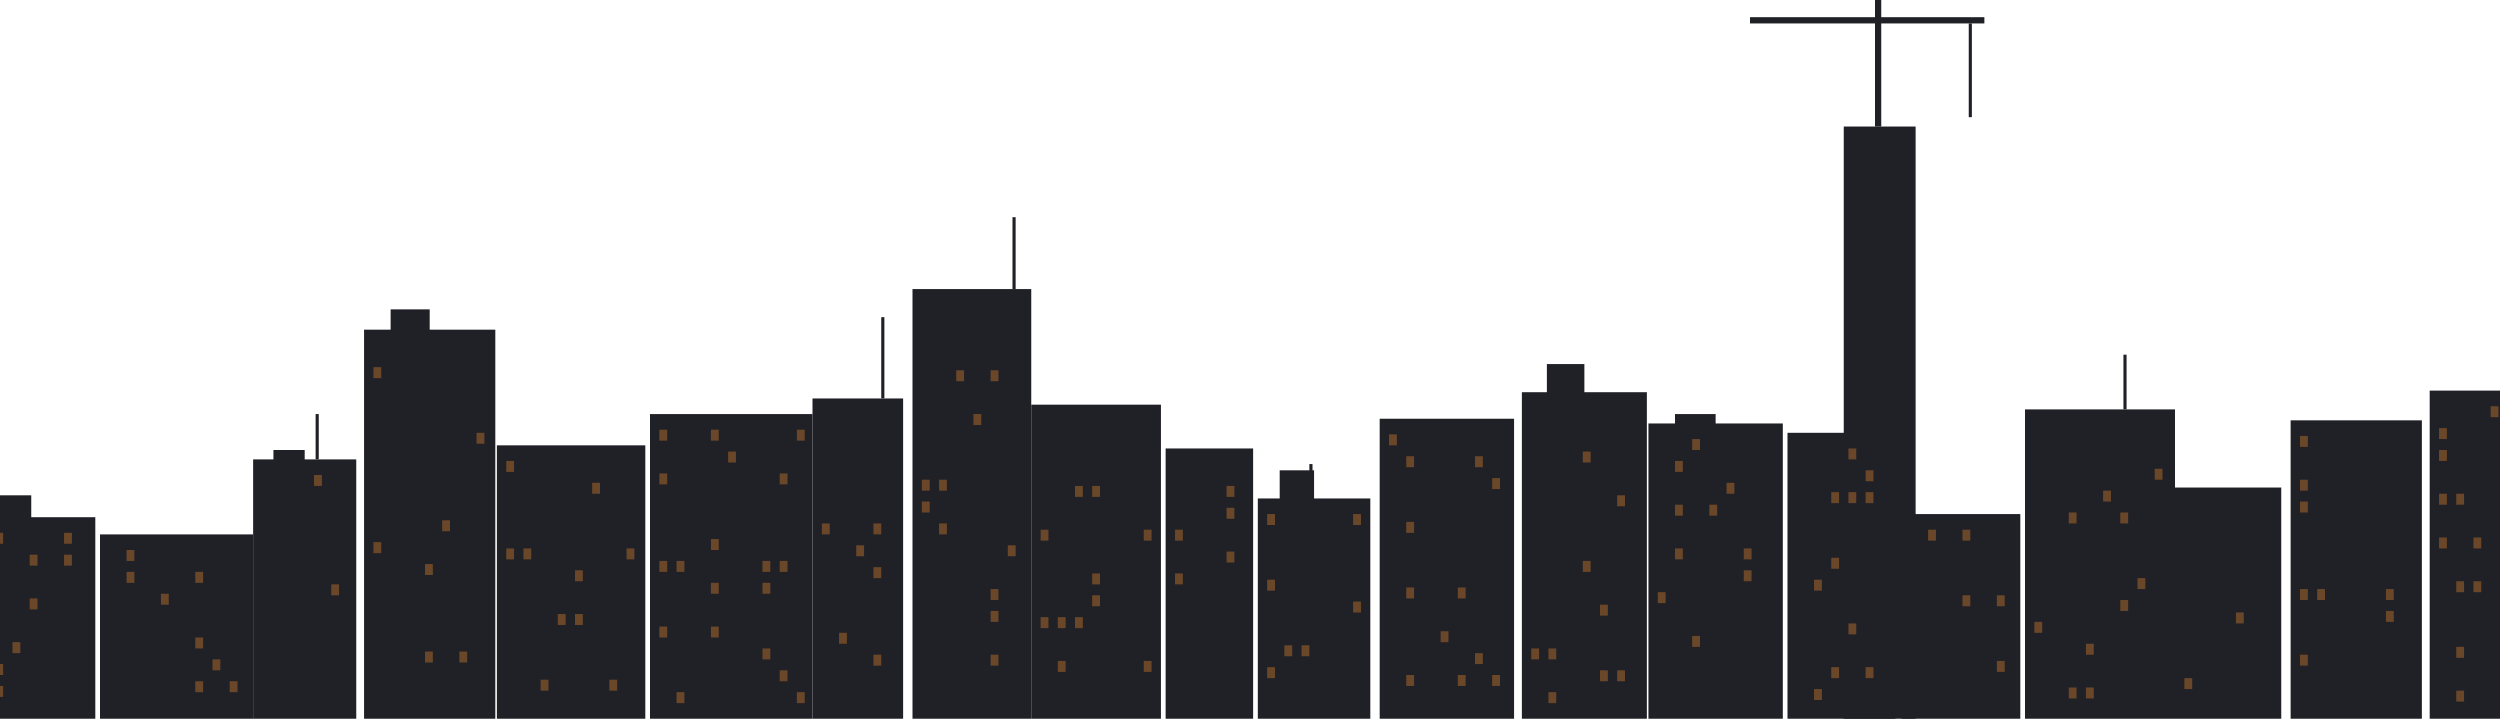
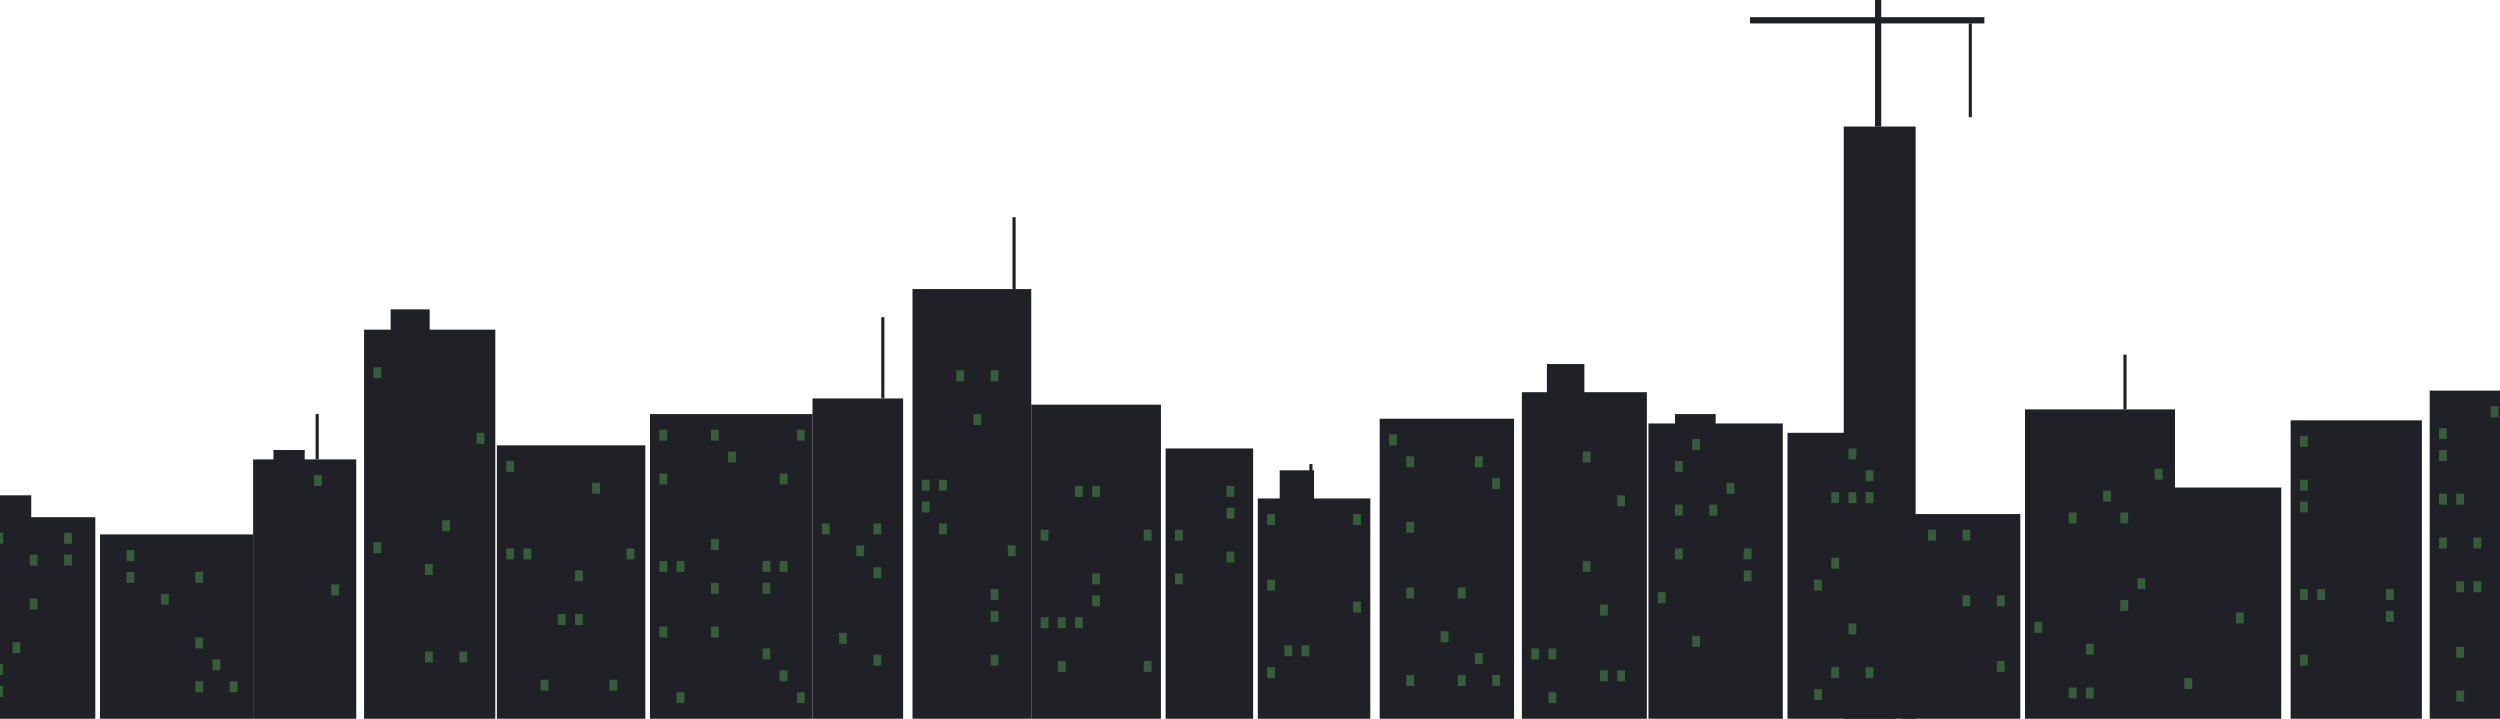
<svg xmlns="http://www.w3.org/2000/svg" viewBox="0 0 1600 460" preserveAspectRatio="xMidYMax slice">
  <g fill="#202027">
    <rect x="-20" y="331" width="81" height="129" />
    <rect x="-4" y="317" width="24" height="15" />
    <rect x="-9" y="279" width="2" height="52" />
    <rect x="64" y="342" width="98" height="118" />
    <rect x="162" y="294" width="66" height="166" />
    <rect x="175" y="288" width="20" height="7" />
    <rect x="202" y="265" width="2" height="29" />
    <rect x="233" y="211" width="84" height="249" />
    <rect x="250" y="198" width="25" height="14" />
    <rect x="318" y="285" width="95" height="175" />
    <rect x="416" y="265" width="104" height="195" />
    <rect x="520" y="255" width="58" height="205" />
    <rect x="564" y="203" width="2" height="52" />
    <rect x="584" y="185" width="76" height="275" />
    <rect x="648" y="139" width="2" height="46" />
    <rect x="660" y="259" width="83" height="201" />
    <rect x="746" y="287" width="56" height="173" />
    <rect x="805" y="319" width="72" height="141" />
    <rect x="819" y="301" width="22" height="19" />
    <rect x="838" y="297" width="2" height="22" />
    <rect x="883" y="268" width="86" height="192" />
    <rect x="974" y="251" width="80" height="209" />
    <rect x="990" y="233" width="24" height="19" />
    <rect x="1055" y="271" width="86" height="189" />
    <rect x="1072" y="265" width="26" height="7" />
    <rect x="1144" y="277" width="69" height="183" />
    <rect x="1217" y="329" width="76" height="131" />
    <rect x="1296" y="262" width="96" height="198" />
    <rect x="1359" y="227" width="2" height="35" />
    <rect x="1392" y="312" width="68" height="148" />
    <rect x="1466" y="269" width="84" height="191" />
    <rect x="1555" y="250" width="51" height="210" />
    <rect x="1180" y="81" width="46" height="379" />
    <rect x="1200" y="-9" width="4" height="90" />
    <rect x="1120" y="11" width="150" height="4" />
    <rect x="1260" y="15" width="2" height="60" />
  </g>
-   <g fill="#a8682a" opacity="0.55">
+   <g fill="#489048" opacity="0.55">
    <rect x="-3" y="341" width="5" height="7" />
    <rect x="41" y="341" width="5" height="7" />
    <rect x="19" y="355" width="5" height="7" />
    <rect x="41" y="355" width="5" height="7" />
    <rect x="-14" y="383" width="5" height="7" />
    <rect x="19" y="383" width="5" height="7" />
    <rect x="8" y="411" width="5" height="7" />
    <rect x="-3" y="425" width="5" height="7" />
    <rect x="-3" y="439" width="5" height="7" />
    <rect x="81" y="352" width="5" height="7" />
    <rect x="81" y="366" width="5" height="7" />
    <rect x="125" y="366" width="5" height="7" />
    <rect x="103" y="380" width="5" height="7" />
    <rect x="125" y="408" width="5" height="7" />
    <rect x="136" y="422" width="5" height="7" />
    <rect x="125" y="436" width="5" height="7" />
    <rect x="147" y="436" width="5" height="7" />
    <rect x="201" y="304" width="5" height="7" />
    <rect x="212" y="374" width="5" height="7" />
    <rect x="239" y="235" width="5" height="7" />
    <rect x="305" y="277" width="5" height="7" />
    <rect x="283" y="333" width="5" height="7" />
    <rect x="239" y="347" width="5" height="7" />
    <rect x="272" y="361" width="5" height="7" />
    <rect x="272" y="417" width="5" height="7" />
    <rect x="294" y="417" width="5" height="7" />
    <rect x="324" y="295" width="5" height="7" />
    <rect x="379" y="309" width="5" height="7" />
    <rect x="324" y="351" width="5" height="7" />
    <rect x="335" y="351" width="5" height="7" />
    <rect x="401" y="351" width="5" height="7" />
    <rect x="368" y="365" width="5" height="7" />
    <rect x="357" y="393" width="5" height="7" />
    <rect x="368" y="393" width="5" height="7" />
    <rect x="346" y="435" width="5" height="7" />
    <rect x="390" y="435" width="5" height="7" />
    <rect x="422" y="275" width="5" height="7" />
    <rect x="455" y="275" width="5" height="7" />
    <rect x="510" y="275" width="5" height="7" />
    <rect x="466" y="289" width="5" height="7" />
    <rect x="422" y="303" width="5" height="7" />
    <rect x="499" y="303" width="5" height="7" />
    <rect x="455" y="345" width="5" height="7" />
    <rect x="422" y="359" width="5" height="7" />
    <rect x="433" y="359" width="5" height="7" />
    <rect x="488" y="359" width="5" height="7" />
    <rect x="499" y="359" width="5" height="7" />
    <rect x="455" y="373" width="5" height="7" />
    <rect x="488" y="373" width="5" height="7" />
    <rect x="422" y="401" width="5" height="7" />
    <rect x="455" y="401" width="5" height="7" />
    <rect x="488" y="415" width="5" height="7" />
    <rect x="499" y="429" width="5" height="7" />
    <rect x="433" y="443" width="5" height="7" />
    <rect x="510" y="443" width="5" height="7" />
    <rect x="526" y="335" width="5" height="7" />
    <rect x="559" y="335" width="5" height="7" />
    <rect x="548" y="349" width="5" height="7" />
    <rect x="559" y="363" width="5" height="7" />
    <rect x="537" y="405" width="5" height="7" />
    <rect x="559" y="419" width="5" height="7" />
    <rect x="612" y="237" width="5" height="7" />
    <rect x="634" y="237" width="5" height="7" />
    <rect x="623" y="265" width="5" height="7" />
    <rect x="590" y="307" width="5" height="7" />
    <rect x="601" y="307" width="5" height="7" />
    <rect x="590" y="321" width="5" height="7" />
    <rect x="601" y="335" width="5" height="7" />
    <rect x="645" y="349" width="5" height="7" />
    <rect x="634" y="377" width="5" height="7" />
    <rect x="634" y="391" width="5" height="7" />
    <rect x="634" y="419" width="5" height="7" />
    <rect x="688" y="311" width="5" height="7" />
    <rect x="699" y="311" width="5" height="7" />
    <rect x="666" y="339" width="5" height="7" />
    <rect x="732" y="339" width="5" height="7" />
    <rect x="699" y="367" width="5" height="7" />
    <rect x="699" y="381" width="5" height="7" />
    <rect x="666" y="395" width="5" height="7" />
    <rect x="677" y="395" width="5" height="7" />
    <rect x="688" y="395" width="5" height="7" />
    <rect x="677" y="423" width="5" height="7" />
    <rect x="732" y="423" width="5" height="7" />
    <rect x="785" y="311" width="5" height="7" />
    <rect x="785" y="325" width="5" height="7" />
    <rect x="752" y="339" width="5" height="7" />
    <rect x="785" y="353" width="5" height="7" />
    <rect x="752" y="367" width="5" height="7" />
    <rect x="811" y="329" width="5" height="7" />
    <rect x="866" y="329" width="5" height="7" />
    <rect x="811" y="371" width="5" height="7" />
    <rect x="866" y="385" width="5" height="7" />
    <rect x="822" y="413" width="5" height="7" />
    <rect x="833" y="413" width="5" height="7" />
    <rect x="811" y="427" width="5" height="7" />
    <rect x="889" y="278" width="5" height="7" />
    <rect x="900" y="292" width="5" height="7" />
    <rect x="944" y="292" width="5" height="7" />
    <rect x="955" y="306" width="5" height="7" />
    <rect x="900" y="334" width="5" height="7" />
    <rect x="900" y="376" width="5" height="7" />
    <rect x="933" y="376" width="5" height="7" />
    <rect x="922" y="404" width="5" height="7" />
    <rect x="944" y="418" width="5" height="7" />
    <rect x="900" y="432" width="5" height="7" />
    <rect x="933" y="432" width="5" height="7" />
    <rect x="955" y="432" width="5" height="7" />
    <rect x="1013" y="289" width="5" height="7" />
    <rect x="1035" y="317" width="5" height="7" />
    <rect x="1013" y="359" width="5" height="7" />
    <rect x="1024" y="387" width="5" height="7" />
    <rect x="980" y="415" width="5" height="7" />
    <rect x="991" y="415" width="5" height="7" />
    <rect x="1024" y="429" width="5" height="7" />
    <rect x="1035" y="429" width="5" height="7" />
    <rect x="991" y="443" width="5" height="7" />
    <rect x="1083" y="281" width="5" height="7" />
    <rect x="1072" y="295" width="5" height="7" />
    <rect x="1105" y="309" width="5" height="7" />
    <rect x="1072" y="323" width="5" height="7" />
    <rect x="1094" y="323" width="5" height="7" />
    <rect x="1072" y="351" width="5" height="7" />
    <rect x="1116" y="351" width="5" height="7" />
    <rect x="1116" y="365" width="5" height="7" />
    <rect x="1061" y="379" width="5" height="7" />
    <rect x="1083" y="407" width="5" height="7" />
    <rect x="1183" y="287" width="5" height="7" />
    <rect x="1194" y="301" width="5" height="7" />
    <rect x="1172" y="315" width="5" height="7" />
    <rect x="1183" y="315" width="5" height="7" />
    <rect x="1194" y="315" width="5" height="7" />
    <rect x="1172" y="357" width="5" height="7" />
    <rect x="1161" y="371" width="5" height="7" />
    <rect x="1183" y="399" width="5" height="7" />
    <rect x="1172" y="427" width="5" height="7" />
    <rect x="1194" y="427" width="5" height="7" />
    <rect x="1161" y="441" width="5" height="7" />
    <rect x="1234" y="339" width="5" height="7" />
    <rect x="1256" y="339" width="5" height="7" />
    <rect x="1256" y="381" width="5" height="7" />
    <rect x="1278" y="381" width="5" height="7" />
    <rect x="1278" y="423" width="5" height="7" />
    <rect x="1379" y="300" width="5" height="7" />
    <rect x="1346" y="314" width="5" height="7" />
    <rect x="1324" y="328" width="5" height="7" />
    <rect x="1357" y="328" width="5" height="7" />
    <rect x="1368" y="370" width="5" height="7" />
    <rect x="1357" y="384" width="5" height="7" />
    <rect x="1302" y="398" width="5" height="7" />
    <rect x="1335" y="412" width="5" height="7" />
    <rect x="1324" y="440" width="5" height="7" />
    <rect x="1335" y="440" width="5" height="7" />
    <rect x="1431" y="392" width="5" height="7" />
    <rect x="1398" y="434" width="5" height="7" />
    <rect x="1472" y="279" width="5" height="7" />
    <rect x="1472" y="307" width="5" height="7" />
    <rect x="1472" y="321" width="5" height="7" />
    <rect x="1472" y="377" width="5" height="7" />
    <rect x="1483" y="377" width="5" height="7" />
    <rect x="1527" y="377" width="5" height="7" />
    <rect x="1527" y="391" width="5" height="7" />
    <rect x="1472" y="419" width="5" height="7" />
    <rect x="1594" y="260" width="5" height="7" />
    <rect x="1561" y="274" width="5" height="7" />
    <rect x="1561" y="288" width="5" height="7" />
    <rect x="1561" y="316" width="5" height="7" />
    <rect x="1572" y="316" width="5" height="7" />
    <rect x="1561" y="344" width="5" height="7" />
    <rect x="1583" y="344" width="5" height="7" />
    <rect x="1572" y="372" width="5" height="7" />
    <rect x="1583" y="372" width="5" height="7" />
    <rect x="1572" y="414" width="5" height="7" />
    <rect x="1572" y="442" width="5" height="7" />
  </g>
</svg>
